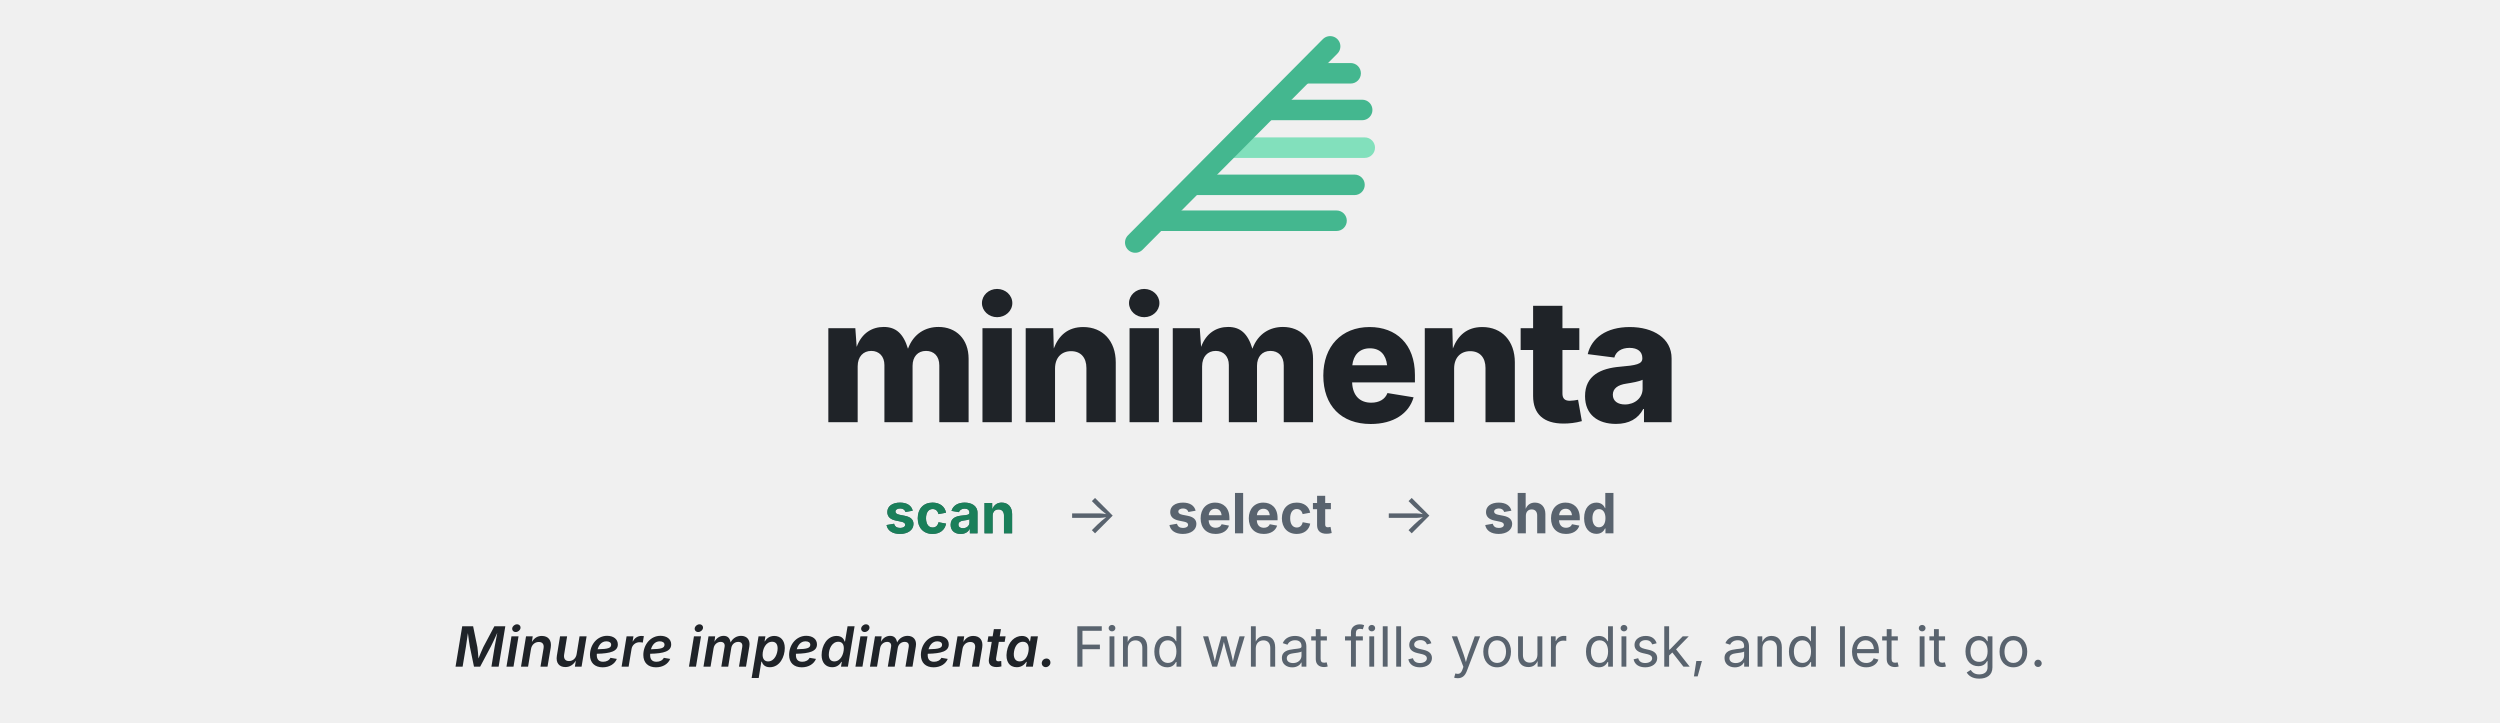
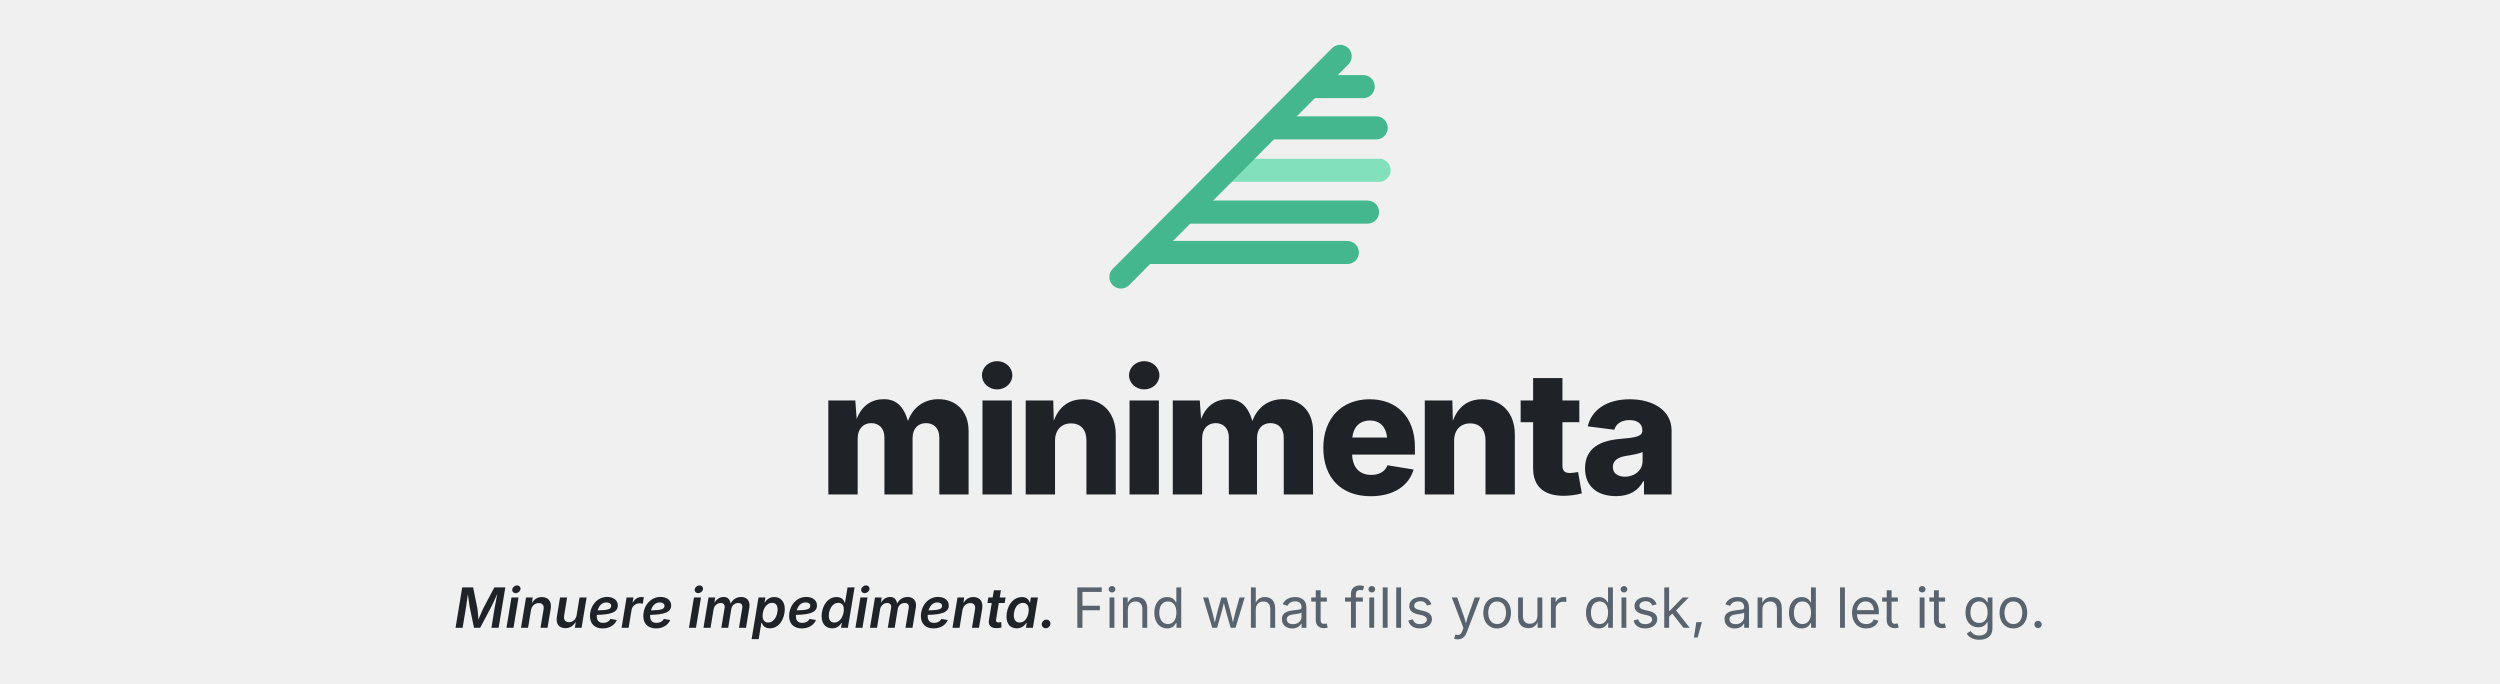
- <svg xmlns="http://www.w3.org/2000/svg" width="900" height="260" viewBox="0 0 900 260" font-family="Inter, 'Segoe UI', Helvetica, Arial, sans-serif">
+ <svg xmlns="http://www.w3.org/2000/svg" width="900" height="246" viewBox="0 0 900 246" font-family="Inter, 'Segoe UI', Helvetica, Arial, sans-serif">
  <style>.fg{fill:#1F2328}.mu{fill:#59636E}.ac{fill:#1A7F5A}.ln{stroke:#D1D9E0}.dim{stroke:#8C959F}.gk{fill:#59636E}.gks{stroke:#59636E}.gc{stroke:#FFFFFF}.tint{fill-opacity:0.14}.goal{fill:#D1D9E0}@media (prefers-color-scheme: dark){.fg{fill:#F0F6FC}.mu{fill:#9198A1}.ac{fill:#44B78F}.ln{stroke:#3D444D}.dim{stroke:#6E7681}.gk{fill:#9198A1}.gks{stroke:#9198A1}.gc{stroke:#0D1117}.tint{fill-opacity:0.12}.goal{fill:#3D444D}}</style>
-   <g transform="translate(402.00 4.00) scale(0.09231) translate(-82.5 -137.5)">
+   <g transform="translate(396.00 6.00) scale(0.10385) translate(-82.5 -137.5)">
    <path d="M810.7 340.0H995.0a40.0 40.0 0 0 1 0 80H810.7z" fill="#44B78F" />
    <path d="M668.6 483.0H1040.0a40.0 40.0 0 0 1 0 80H668.6z" fill="#44B78F" />
    <path d="M522.6 630.0H1050.0a40.0 40.0 0 0 1 0 80H522.6z" fill="#82E0BC" />
    <path d="M378.5 775.0H1010.0a40.0 40.0 0 0 1 0 80H378.5z" fill="#44B78F" />
    <path d="M239.4 915.0H940.0a40.0 40.0 0 0 1 0 80H239.4z" fill="#44B78F" />
    <path d="M155 1040L915 275" stroke="#44B78F" stroke-width="80" stroke-linecap="round" fill="none" />
  </g>
-   <text x="450" y="152" text-anchor="middle" font-size="62" font-weight="800" letter-spacing="-2" class="fg">minimenta</text>
-   <text x="342" y="192" text-anchor="middle" font-size="20" font-weight="700" class="mu">scan</text>
-   <text x="342" y="192" text-anchor="middle" font-size="20" font-weight="700" class="ac" opacity="1">
-     <animate attributeName="opacity" values="1;0;0" keyTimes="0;0.333;0.667" calcMode="discrete" dur="9s" repeatCount="indefinite" />scan</text>
-   <text x="393" y="192" text-anchor="middle" font-size="20" class="mu">→</text>
-   <text x="450" y="192" text-anchor="middle" font-size="20" font-weight="700" class="mu">select</text>
-   <text x="450" y="192" text-anchor="middle" font-size="20" font-weight="700" class="ac" opacity="0">
-     <animate attributeName="opacity" values="0;1;0" keyTimes="0;0.333;0.667" calcMode="discrete" dur="9s" repeatCount="indefinite" />select</text>
-   <text x="507" y="192" text-anchor="middle" font-size="20" class="mu">→</text>
-   <text x="558" y="192" text-anchor="middle" font-size="20" font-weight="700" class="mu">shed</text>
-   <text x="558" y="192" text-anchor="middle" font-size="20" font-weight="700" class="ac" opacity="0">
-     <animate attributeName="opacity" values="0;0;1" keyTimes="0;0.333;0.667" calcMode="discrete" dur="9s" repeatCount="indefinite" />shed</text>
-   <text x="450" y="240" text-anchor="middle" font-size="20" class="mu">
+   <text x="450" y="178" text-anchor="middle" font-size="62" font-weight="800" letter-spacing="-2" class="fg">minimenta</text>
+   <text x="450" y="226" text-anchor="middle" font-size="20" class="mu">
    <tspan font-style="italic" font-weight="600" class="fg">Minuere impedimenta.</tspan> Find what fills your disk, and let it go.</text>
</svg>
